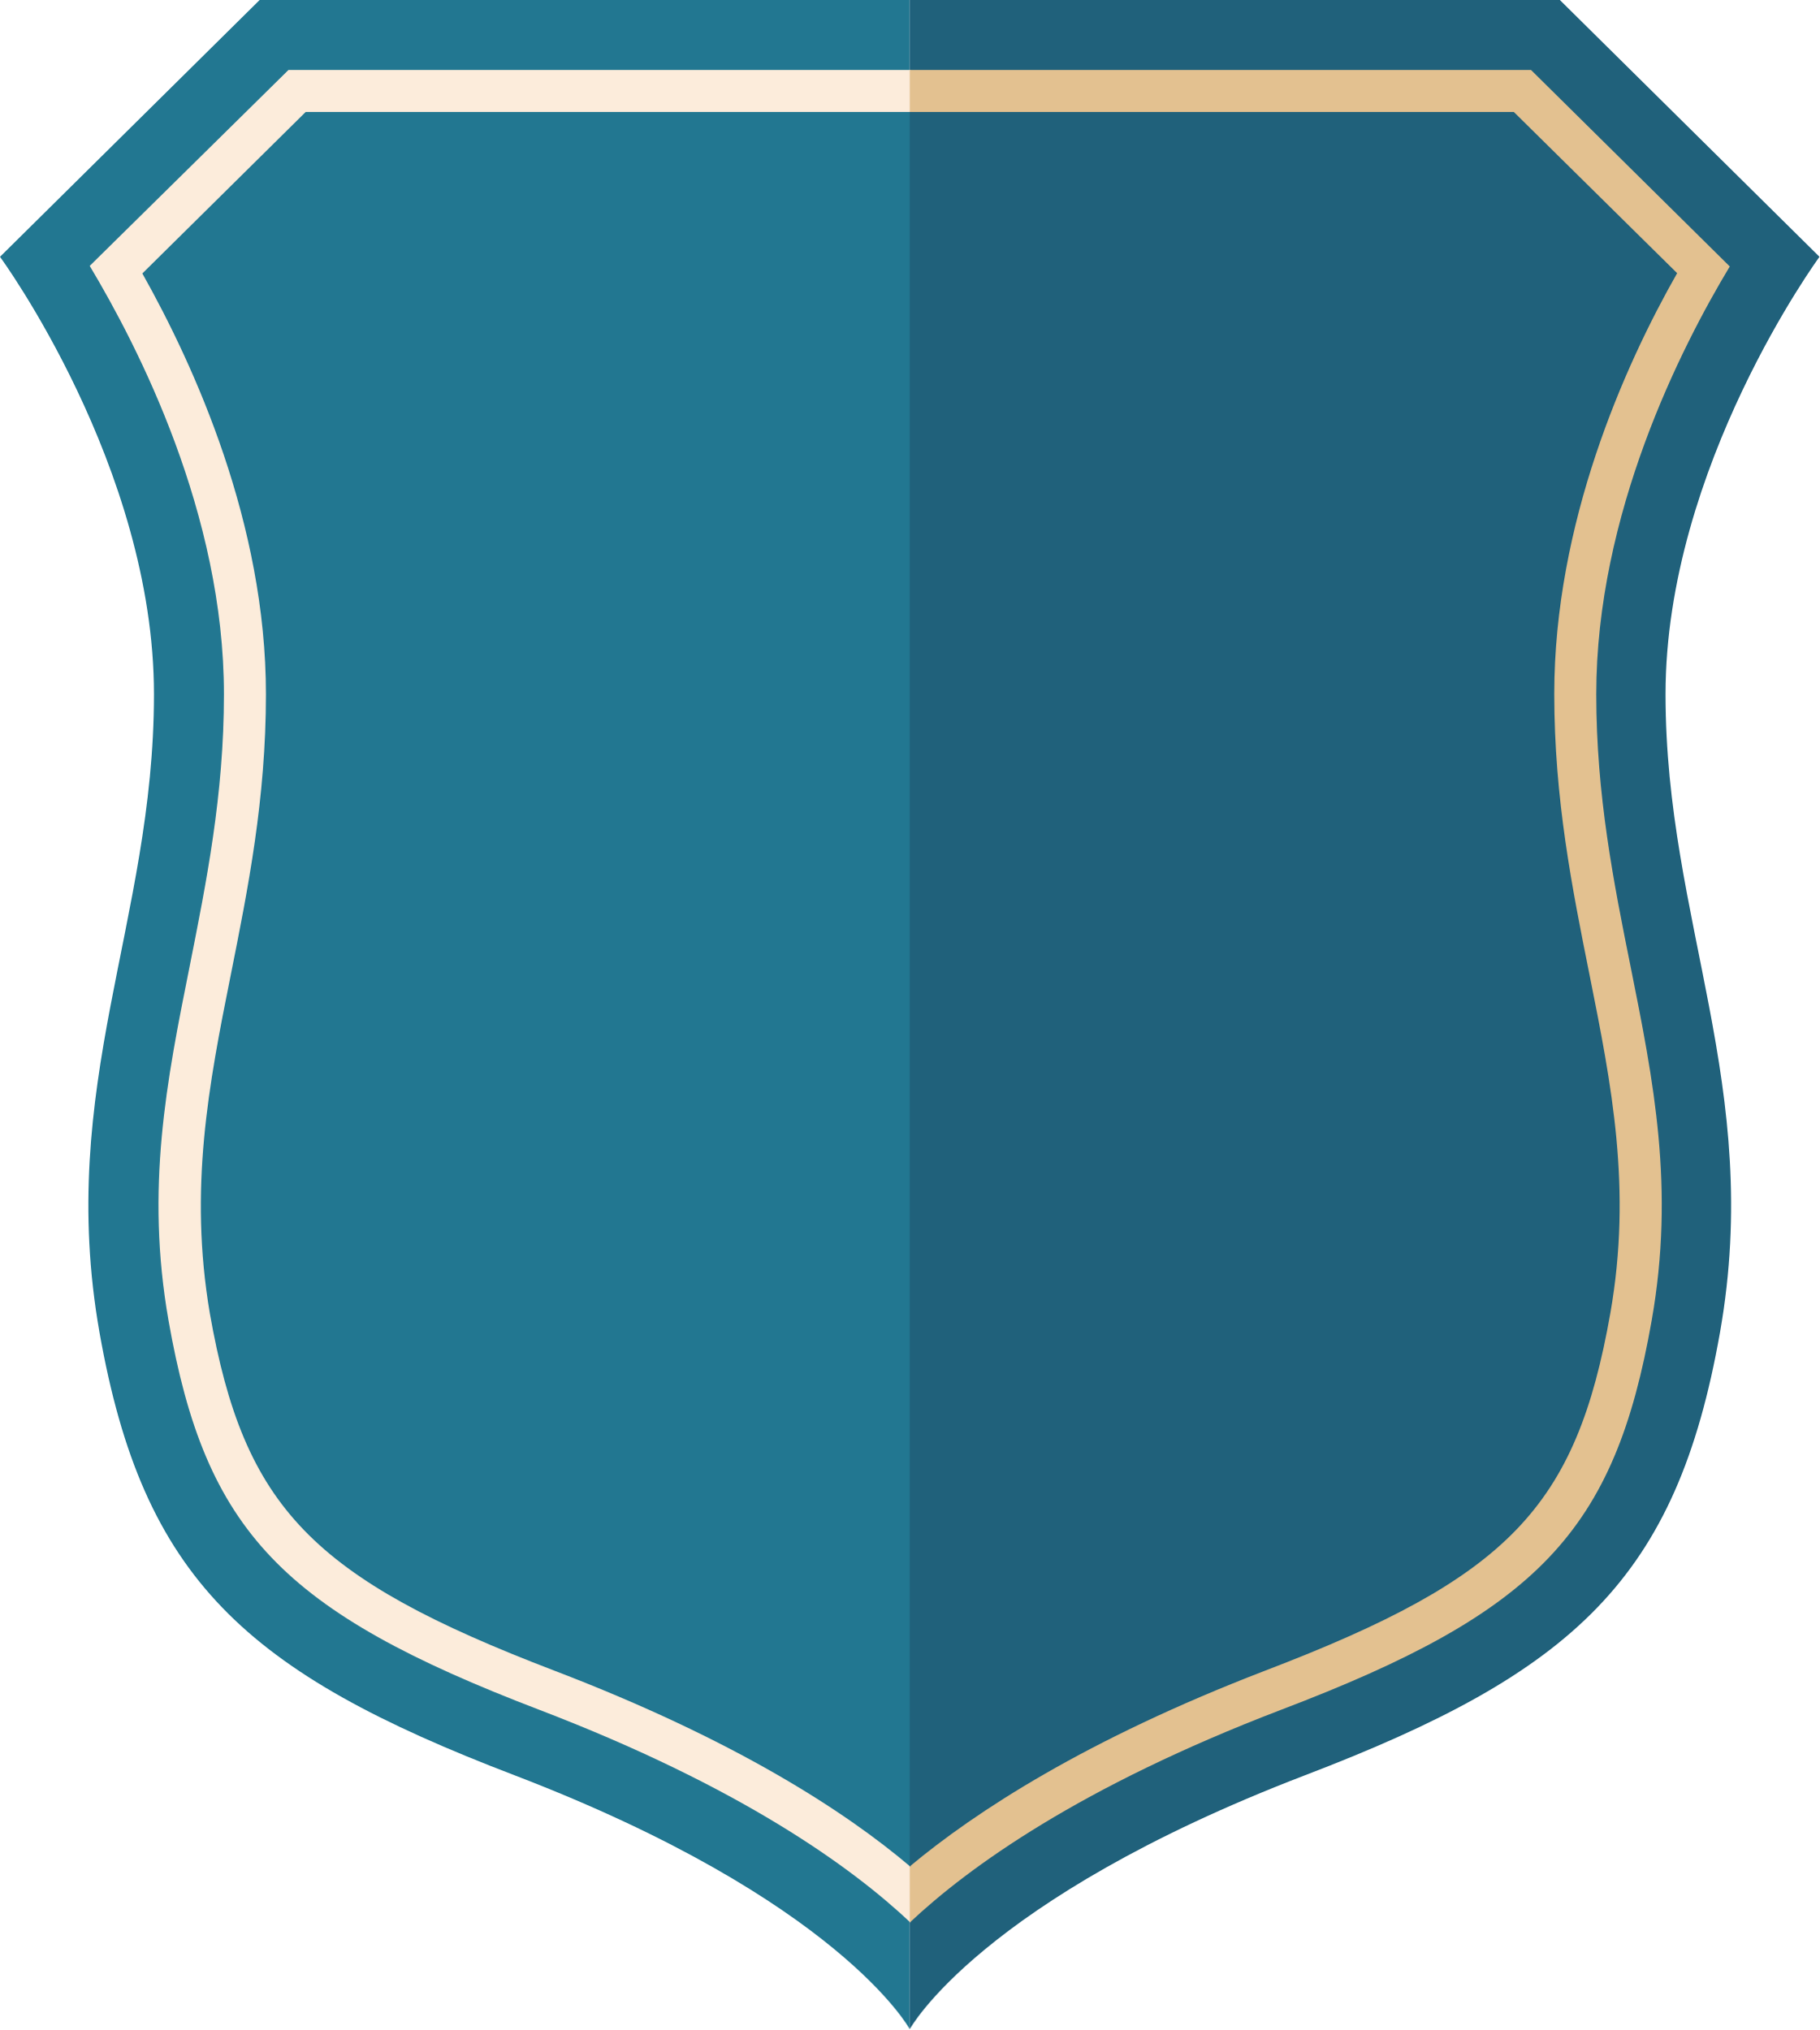
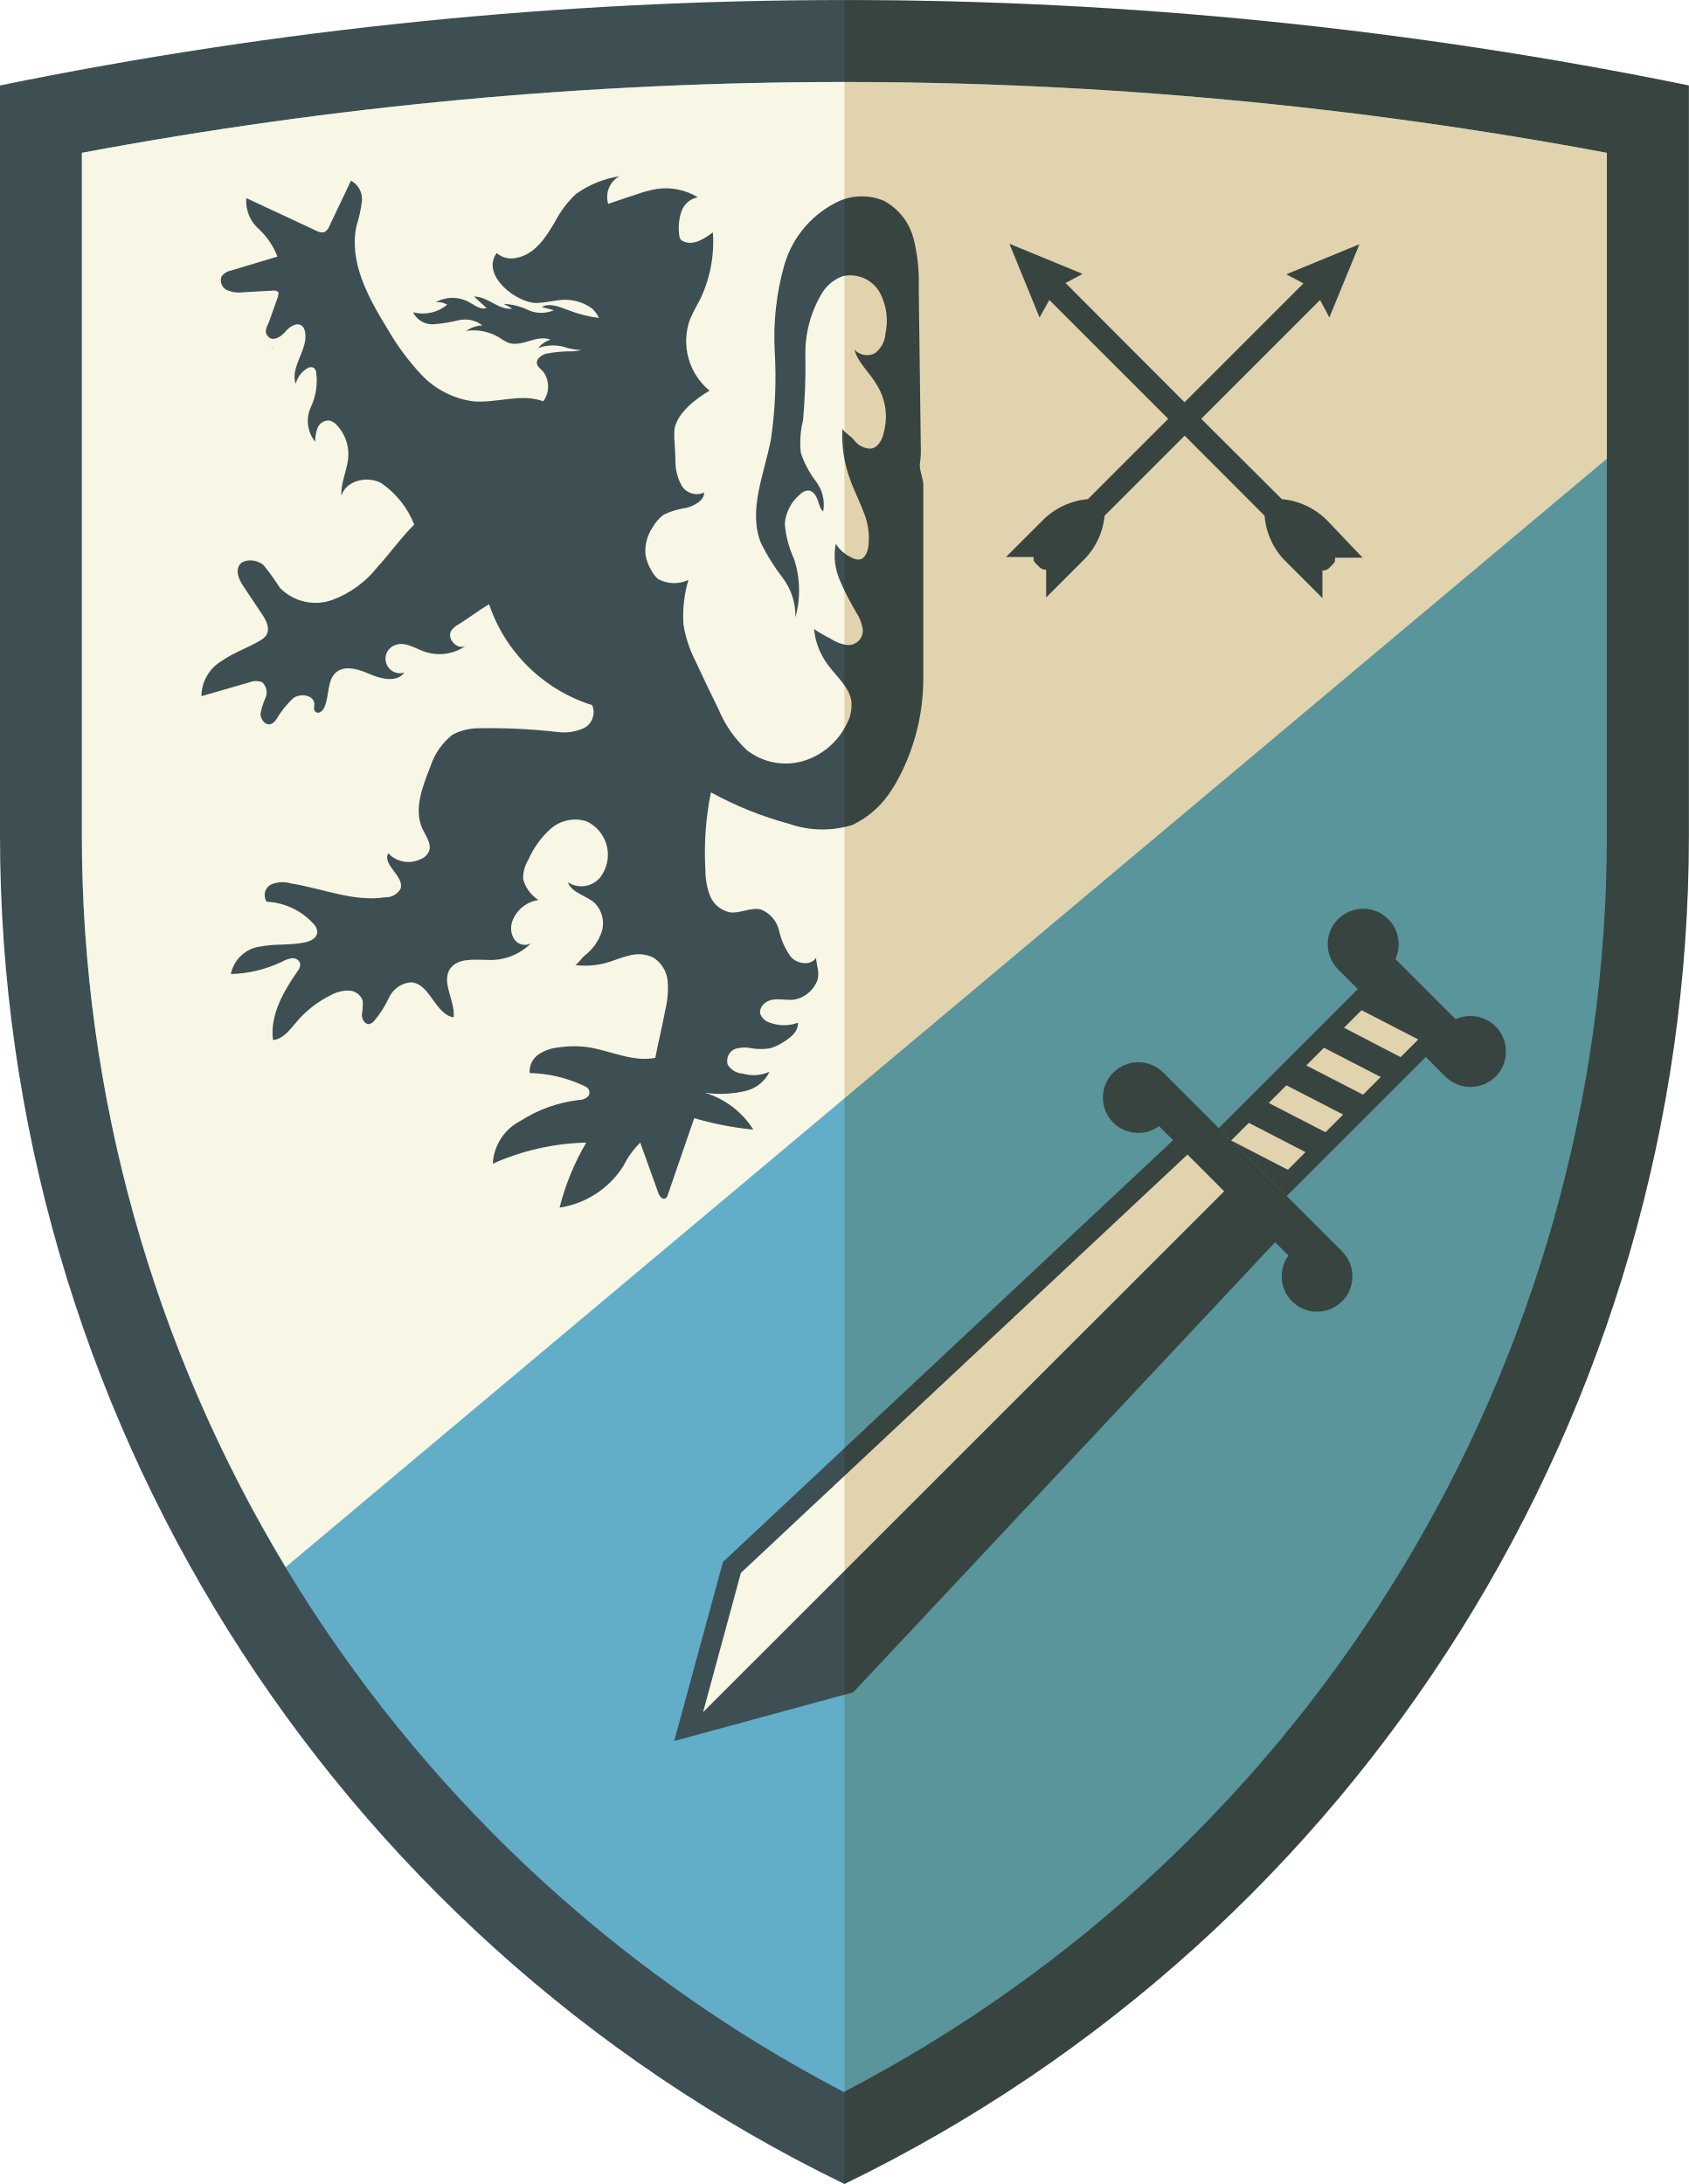
- <svg xmlns="http://www.w3.org/2000/svg" viewBox="0 0 130 145">
+ <svg xmlns="http://www.w3.org/2000/svg" viewBox="0 0 122.32 158.21">
  <defs>
-     <style>.cls-1{fill:#227791;}.cls-2{fill:#20617b;}.cls-3{fill:#fcecdb;}.cls-4{fill:#e3c190;}</style>
+     <style>.cls-1{isolation:isolate;}.cls-2{fill:#3d4f53;}.cls-3{fill:#62aec9;}.cls-4{fill:#f8f6e4;}.cls-5{fill:#e8dbc4;mix-blend-mode:multiply;}</style>
  </defs>
-   <g id="Capa_2" data-name="Capa 2">
-     <g id="OBJECTS">
-       <path class="cls-1" d="M65,145V0H18.55L0,18.35s11,15,11,31.26-7,28-3.89,45.61,10.41,24.28,29.66,31.64C60,135.77,65,145,65,145Z" />
-       <path class="cls-2" d="M65,145V0h46.45L130,18.35s-11,15-11,31.26,7,28,3.89,45.61-10.41,24.28-29.66,31.64C70,135.77,65,145,65,145Z" />
-       <path class="cls-3" d="M6.41,19C9.89,24.82,16,36.72,16,49.61c0,7.2-1.26,13.45-2.46,19.49-1.63,8.13-3.16,15.8-1.5,25.26,2.65,15.07,8.1,20.79,26.52,27.83,14.28,5.47,22.24,11.18,26.49,15.19V5H20.61Z" />
-       <path class="cls-4" d="M65,137.38c4.25-4,12.21-9.72,26.5-15.19,18.41-7,23.86-12.76,26.51-27.83,1.67-9.46.13-17.13-1.5-25.26-1.21-6-2.46-12.29-2.46-19.49,0-12.89,6.06-24.79,9.54-30.57L109.39,5H65V137.38Z" />
-       <path class="cls-1" d="M10.17,19.54C13.9,26.18,19,37.42,19,49.61c0,7.49-1.28,13.89-2.52,20.09-1.57,7.83-3,15.23-1.49,24.14,2.45,13.9,7.28,18.91,24.64,25.55,12.8,4.9,20.71,10,25.42,14V8H21.84Z" />
-       <path class="cls-2" d="M65,133.37c4.71-3.93,12.62-9.08,25.42-14,17.36-6.64,22.19-11.65,24.64-25.55,1.56-8.91.08-16.31-1.49-24.16-1.24-6.18-2.52-12.58-2.52-20.07,0-12.19,5-23.43,8.78-30.07L108.16,8H65V133.37Z" />
+   <g class="cls-1">
+     <g id="Capa_2" data-name="Capa 2">
+       <g id="OBJECT">
+         <path class="cls-2" d="M122.32,6.19A305.36,305.36,0,0,0,0,6.19V60.52a108.6,108.6,0,0,0,61.16,97.69h0a108.6,108.6,0,0,0,61.16-97.69V6.19Z" />
+         <path class="cls-3" d="M61.16,151.57a102.68,102.68,0,0,1-55.23-91V11.07a299.82,299.82,0,0,1,110.45,0V60.52a102.64,102.64,0,0,1-55.22,91Z" />
+         <polygon class="cls-2" points="48.83 126.12 61.8 122.59 93.94 88.29 86.66 81.01 52.36 113.15 48.83 126.12" />
+         <polygon class="cls-4" points="50.92 124.03 89.27 85.69 86.63 83.05 53.66 113.94 50.92 124.03" />
+         <rect class="cls-2" x="80.52" y="83.74" width="18.32" height="2.96" transform="translate(92.84 208.9) rotate(-135)" />
+         <circle class="cls-2" cx="95.39" cy="92.46" r="2.56" />
+         <circle class="cls-2" cx="82.44" cy="79.51" r="2.56" />
+         <rect class="cls-2" x="96.53" y="71.15" width="10.99" height="3.46" transform="translate(81.41 -50.8) rotate(45)" />
+         <circle class="cls-2" cx="98.73" cy="68.4" r="2.57" />
+         <circle class="cls-2" cx="106.5" cy="76.17" r="2.57" />
+         <rect class="cls-2" x="92.48" y="71.54" width="6.96" height="14.8" transform="translate(108 202.62) rotate(-135)" />
+         <polygon class="cls-4" points="90.45 81.34 94.55 83.46 93.28 84.74 89.17 82.62 90.45 81.34" />
+         <polygon class="cls-4" points="93.17 78.62 97.28 80.74 96 82.02 91.89 79.9 93.17 78.62" />
+         <polygon class="cls-4" points="95.89 75.9 100 78.02 98.72 79.3 94.61 77.18 95.89 75.9" />
+         <polygon class="cls-4" points="98.61 73.18 102.72 75.3 101.44 76.58 97.34 74.45 98.61 73.18" />
+         <path class="cls-4" d="M116.38,33.23V11.07a299.82,299.82,0,0,0-110.45,0V60.52a102.54,102.54,0,0,0,14.76,53Z" />
+         <path class="cls-2" d="M19.66,25.33a.45.45,0,0,0,.07-.23A2,2,0,0,1,19.66,25.33Z" />
+         <path class="cls-2" d="M21.21,69.41a1.89,1.89,0,0,0-.79.26,9.11,9.11,0,0,1-3.7.89,2.51,2.51,0,0,1,2.18-2c1-.2,2.13-.07,3.16-.29.42-.08.89-.31.92-.73a.9.9,0,0,0-.2-.54,4.92,4.92,0,0,0-3.47-1.68.87.87,0,0,1,.33-1.25A2.18,2.18,0,0,1,21.09,64c2.28.36,4.52,1.35,6.8,1A1.21,1.21,0,0,0,29,64.4c.34-.9-1.34-1.74-.88-2.59a2,2,0,0,0,2.32.44,1.09,1.09,0,0,0,.63-.58c.21-.53-.21-1.08-.46-1.6-.68-1.43,0-3.11.57-4.56a4.73,4.73,0,0,1,1.6-2.29,4,4,0,0,1,1.72-.46,43.16,43.16,0,0,1,5.9.27,3.49,3.49,0,0,0,1.9-.29,1.3,1.3,0,0,0,.59-1.66,11.53,11.53,0,0,1-7.47-7.31c-.72.43-1.47,1-2.19,1.45a1.51,1.51,0,0,0-.53.44c-.38.56.36,1.43,1,1.15a3.34,3.34,0,0,1-3,.38c-.68-.25-1.37-.72-2.05-.47a1,1,0,0,0,.64,2c-.52.71-1.63.49-2.44.14s-1.82-.72-2.5-.16-.48,1.73-.87,2.57c-.11.24-.42.48-.62.3s-.08-.38-.09-.58c-.05-.65-1-.8-1.54-.41A7.11,7.11,0,0,0,20,52.13a.76.76,0,0,1-.42.33c-.39.09-.72-.37-.71-.77a4.89,4.89,0,0,1,.37-1.16,1,1,0,0,0-.24-1.1,1.22,1.22,0,0,0-.94,0l-3.47,1a3,3,0,0,1,1.48-2.56c.85-.59,1.85-.93,2.74-1.45a1.31,1.31,0,0,0,.47-.4c.31-.48,0-1.1-.33-1.57l-1.26-1.89c-.33-.48-.66-1.11-.36-1.61s1.28-.45,1.77,0a19.51,19.51,0,0,1,1.18,1.64,3.6,3.6,0,0,0,3.76.88,7.42,7.42,0,0,0,3.27-2.36C28.24,40.1,29,39,30,38a6.57,6.57,0,0,0-2.38-3c-1-.55-2.59-.2-2.89.92-.07-1,.46-1.92.5-2.9a3.06,3.06,0,0,0-.85-2.24,1.06,1.06,0,0,0-.5-.31A.84.84,0,0,0,23,31a2.54,2.54,0,0,0-.17,1,2.39,2.39,0,0,1-.32-2.5,4.48,4.48,0,0,0,.38-2.6.53.53,0,0,0-.14-.24.45.45,0,0,0-.46,0,1.82,1.82,0,0,0-.87,1.14c-.45-1.25,1-2.56.65-3.85a.71.71,0,0,0-.17-.32c-.35-.33-.9,0-1.23.39s-.87.72-1.22.39-.16-.66,0-1l.69-1.94c0-.11.08-.23,0-.32s-.21-.11-.34-.1l-2.18.12a2.23,2.23,0,0,1-1.17-.15.78.78,0,0,1-.4-1,1.12,1.12,0,0,1,.71-.43l3.33-1a5.22,5.22,0,0,0-1.4-2.05,2.68,2.68,0,0,1-.85-2.19l5.08,2.37a.81.81,0,0,0,.56.1.78.78,0,0,0,.38-.45l1.56-3.28a1.5,1.5,0,0,1,.79,1.49,9.77,9.77,0,0,1-.38,1.75c-.59,2.6.82,5.2,2.22,7.47a18,18,0,0,0,2.5,3.38,6.36,6.36,0,0,0,3.69,1.89c1.71.16,3.49-.6,5.11,0a1.82,1.82,0,0,0,0-2.14c-.18-.2-.44-.36-.47-.63s.31-.57.63-.67a9.45,9.45,0,0,1,2-.18,3.94,3.94,0,0,0,.6-.09,5,5,0,0,1-1-.15,3.12,3.12,0,0,0-2.13,0,1.78,1.78,0,0,1,.9-.6c-1-.41-2.08.57-3.06.22a3.64,3.64,0,0,1-.66-.38,3.61,3.61,0,0,0-2.4-.48,2.29,2.29,0,0,1,1.18-.4,2.07,2.07,0,0,0-1.73-.37,11.36,11.36,0,0,1-1.81.29,1.54,1.54,0,0,1-1.48-.87,2.76,2.76,0,0,0,2.47-.55,1.34,1.34,0,0,0-.83-.18,2.51,2.51,0,0,1,2.42,0c.4.22.83.58,1.26.42l-.91-.83c1,0,1.79,1,2.77.88-.21-.13-.42-.24-.63-.35a4.66,4.66,0,0,1,1.81.46,2.25,2.25,0,0,0,1.83,0l-.87-.23c.58-.33,1.3,0,1.93.23a8.86,8.86,0,0,0,2.21.56,2.07,2.07,0,0,0-.51-.69,3.33,3.33,0,0,0-2.5-.58c-.51.06-1,.18-1.51.19-1.45,0-4.05-2-2.89-3.62a1.63,1.63,0,0,0,1.44.35c1.37-.27,2.15-1.53,2.8-2.64a7.4,7.4,0,0,1,1.52-2,7.34,7.34,0,0,1,3.12-1.27,1.72,1.72,0,0,0-.8,2c.72-.24,1.26-.44,2-.67a8.46,8.46,0,0,1,1.57-.42,4.47,4.47,0,0,1,2.92.61,1.57,1.57,0,0,0-1.2,1.07A3.76,3.76,0,0,0,49.19,17a.7.7,0,0,0,.09.32.52.52,0,0,0,.22.17c.71.32,1.51-.18,2.13-.66a9.65,9.65,0,0,1-.9,4.81c-.26.5-.55,1-.76,1.5a4.65,4.65,0,0,0,1.42,5.16c-1,.59-2.29,1.57-2.53,2.73a4.45,4.45,0,0,0,0,1l.06,1.22a3.76,3.76,0,0,0,.42,1.88,1.29,1.29,0,0,0,1.66.55c0,.58-.69.94-1.25,1.1a5.79,5.79,0,0,0-1.66.49,2.84,2.84,0,0,0-.81.91,3.07,3.07,0,0,0-.53,2,3.21,3.21,0,0,0,.43,1.15,2.32,2.32,0,0,0,.47.61,2.44,2.44,0,0,0,2.21.07,9.16,9.16,0,0,0-.36,3.24,9,9,0,0,0,.9,2.7c.53,1.15,1.08,2.29,1.64,3.43a8.4,8.4,0,0,0,2.1,3,4.58,4.58,0,0,0,4,.76,5.15,5.15,0,0,0,3.15-2.63,2.86,2.86,0,0,0,.37-1.73c-.15-1-1.07-1.77-1.7-2.62a5.16,5.16,0,0,1-1-2.59,10,10,0,0,0,1.19.69,2.86,2.86,0,0,0,1,.43,1.05,1.05,0,0,0,1.3-1.3,3.14,3.14,0,0,0-.42-1A19.58,19.58,0,0,1,60.81,42a4.51,4.51,0,0,1-.28-2.61,2.63,2.63,0,0,0,1.15,1,.9.9,0,0,0,.53.14c.38,0,.59-.47.67-.85a4.87,4.87,0,0,0-.33-2.58c-.3-.82-.72-1.6-1-2.43a9.2,9.2,0,0,1-.54-3.6c.22.33.57.48.83.79A1.53,1.53,0,0,0,63,32.5c.55,0,.9-.62,1-1.15a4.33,4.33,0,0,0-.49-3.46C63,27,62.15,26.3,61.88,25.33a1.26,1.26,0,0,0,1.47.27,1.93,1.93,0,0,0,.78-1.43,4.36,4.36,0,0,0-.42-3A2.47,2.47,0,0,0,61.06,20a2.9,2.9,0,0,0-1.51,1.21,8.4,8.4,0,0,0-1.22,4.51,44,44,0,0,1-.17,4.74A6.62,6.62,0,0,0,58,32.8a7,7,0,0,0,1.08,2.05,2.78,2.78,0,0,1,.54,2.2c-.24-.18-.32-.66-.44-.94s-.33-.56-.63-.58a.87.87,0,0,0-.59.27,3.08,3.08,0,0,0-1.12,2.14,7.53,7.53,0,0,0,.67,2.55,7.34,7.34,0,0,1,.1,4.23,4.57,4.57,0,0,0-.93-2.87,14.7,14.7,0,0,1-1.57-2.52c-.95-2.38.25-5,.73-7.53a31.2,31.2,0,0,0,.27-6.34,19.23,19.23,0,0,1,.7-6.28,7.37,7.37,0,0,1,4-4.63,4.14,4.14,0,0,1,3.22,0,4.38,4.38,0,0,1,2.14,2.75,12.84,12.84,0,0,1,.37,3.55l.15,11.54a6.34,6.34,0,0,1-.06,1.15c-.09.48.28,1.18.24,1.67V49.06a15.41,15.41,0,0,1-1.86,7.44,6.61,6.61,0,0,1-.34.57,6.75,6.75,0,0,1-2.94,2.69,7.3,7.3,0,0,1-4.57-.08,25.78,25.78,0,0,1-5.67-2.28,21.89,21.89,0,0,0-.4,5.66,5.13,5.13,0,0,0,.35,1.87,2,2,0,0,0,1.42,1.16c.76.1,1.53-.4,2.27-.2a2.19,2.19,0,0,1,1.3,1.54,5.06,5.06,0,0,0,.86,1.9c.47.51,1.44.64,1.81.06.06.67.34,1.25,0,1.84a2.19,2.19,0,0,1-1.56,1.18c-.51.07-1-.07-1.54,0s-1,.49-.95,1a1.06,1.06,0,0,0,.73.68,2.9,2.9,0,0,0,2,0c.07.62-.53,1.09-1.06,1.41a3.42,3.42,0,0,1-.95.44,4.24,4.24,0,0,1-1.33,0A2.33,2.33,0,0,0,53.2,76a.94.94,0,0,0-.5,1.11,1.32,1.32,0,0,0,1.09.66,2.8,2.8,0,0,0,1.94-.13A2.56,2.56,0,0,1,54.11,79a7.9,7.9,0,0,1-3.06.16,6.29,6.29,0,0,1,3.51,2.67A23.2,23.2,0,0,1,50.28,81q-.95,2.77-1.91,5.54a.39.39,0,0,1-.17.27c-.22.13-.45-.17-.53-.42-.43-1.21-.87-2.41-1.3-3.62a6.43,6.43,0,0,0-1.23,1.71,6.63,6.63,0,0,1-4.61,3,17.85,17.85,0,0,1,1.93-4.71,17.55,17.55,0,0,0-6.77,1.53,3.71,3.71,0,0,1,2-3.1,10,10,0,0,1,4.18-1.51c.36,0,.83-.18.82-.54s-.27-.43-.5-.54a9.75,9.75,0,0,0-3.83-.88,1.51,1.51,0,0,1,.66-1.36,3.22,3.22,0,0,1,1.48-.5,7.45,7.45,0,0,1,2.16,0c1.61.27,3.2,1.08,4.8.76.21-1.06.52-2.38.72-3.44a6.8,6.8,0,0,0,.18-2.1,2.25,2.25,0,0,0-1.07-1.74,2.5,2.5,0,0,0-1.79-.11c-.59.14-1.15.4-1.74.55a5.89,5.89,0,0,1-2.09.12c.28-.18.42-.48.68-.69a3.63,3.63,0,0,0,1.24-1.75,2.1,2.1,0,0,0-.46-2c-.62-.61-1.71-.75-2-1.56a1.77,1.77,0,0,0,2.34-.35,2.68,2.68,0,0,0-1-4.07,2.71,2.71,0,0,0-2.6.56,6.58,6.58,0,0,0-1.61,2.24,2.52,2.52,0,0,0-.37,1.4A2.63,2.63,0,0,0,39,65.2a2.38,2.38,0,0,0-1.91,1.58,1.48,1.48,0,0,0,.17,1.28.93.93,0,0,0,1.19.28,4.16,4.16,0,0,1-3.27,1.19c-.92,0-2-.13-2.57.63-.69,1,.38,2.33.24,3.54-1.36-.24-1.71-2.48-3.09-2.54a1.92,1.92,0,0,0-1.59,1.12A7.48,7.48,0,0,1,27.06,74a.65.65,0,0,1-.3.18c-.32.06-.56-.34-.55-.68a4.12,4.12,0,0,0,.06-1,1.07,1.07,0,0,0-1-.74,2.51,2.51,0,0,0-1.25.3,7.69,7.69,0,0,0-2.57,2c-.47.55-.95,1.22-1.68,1.28-.23-1.8.76-3.52,1.79-5a.78.78,0,0,0,.18-.39C21.79,69.63,21.49,69.42,21.21,69.41Z" />
+         <path class="cls-2" d="M96.09,37.67a5.3,5.3,0,0,0-3.25-1.51L87,30.34l8.61-8.61L96.28,23l2.18-5.31-5.3,2.18,1.24.66-8.61,8.61L77.17,20.5l1.24-.66-5.3-2.18L75.29,23,76,21.73l8.61,8.61-5.82,5.82a5.25,5.25,0,0,0-3.25,1.51l-2.68,2.68h2l0,.24a.6.6,0,0,0,.14.21l.28.28a.7.7,0,0,0,.49.2v2l2.67-2.67A5.23,5.23,0,0,0,80,37.36l5.8-5.8,5.59,5.6.2.2a5.23,5.23,0,0,0,1.52,3.3l2.67,2.67v-2a.68.68,0,0,0,.51-.2l.25-.26a.62.62,0,0,0,.15-.22l0-.06s0,0,0-.06v-.13h2Z" />
+         <path class="cls-5" d="M122.32,6.19A305,305,0,0,0,61.16,0V158.21h0a108.6,108.6,0,0,0,61.16-97.69V6.19Z" />
+       </g>
    </g>
  </g>
</svg>
